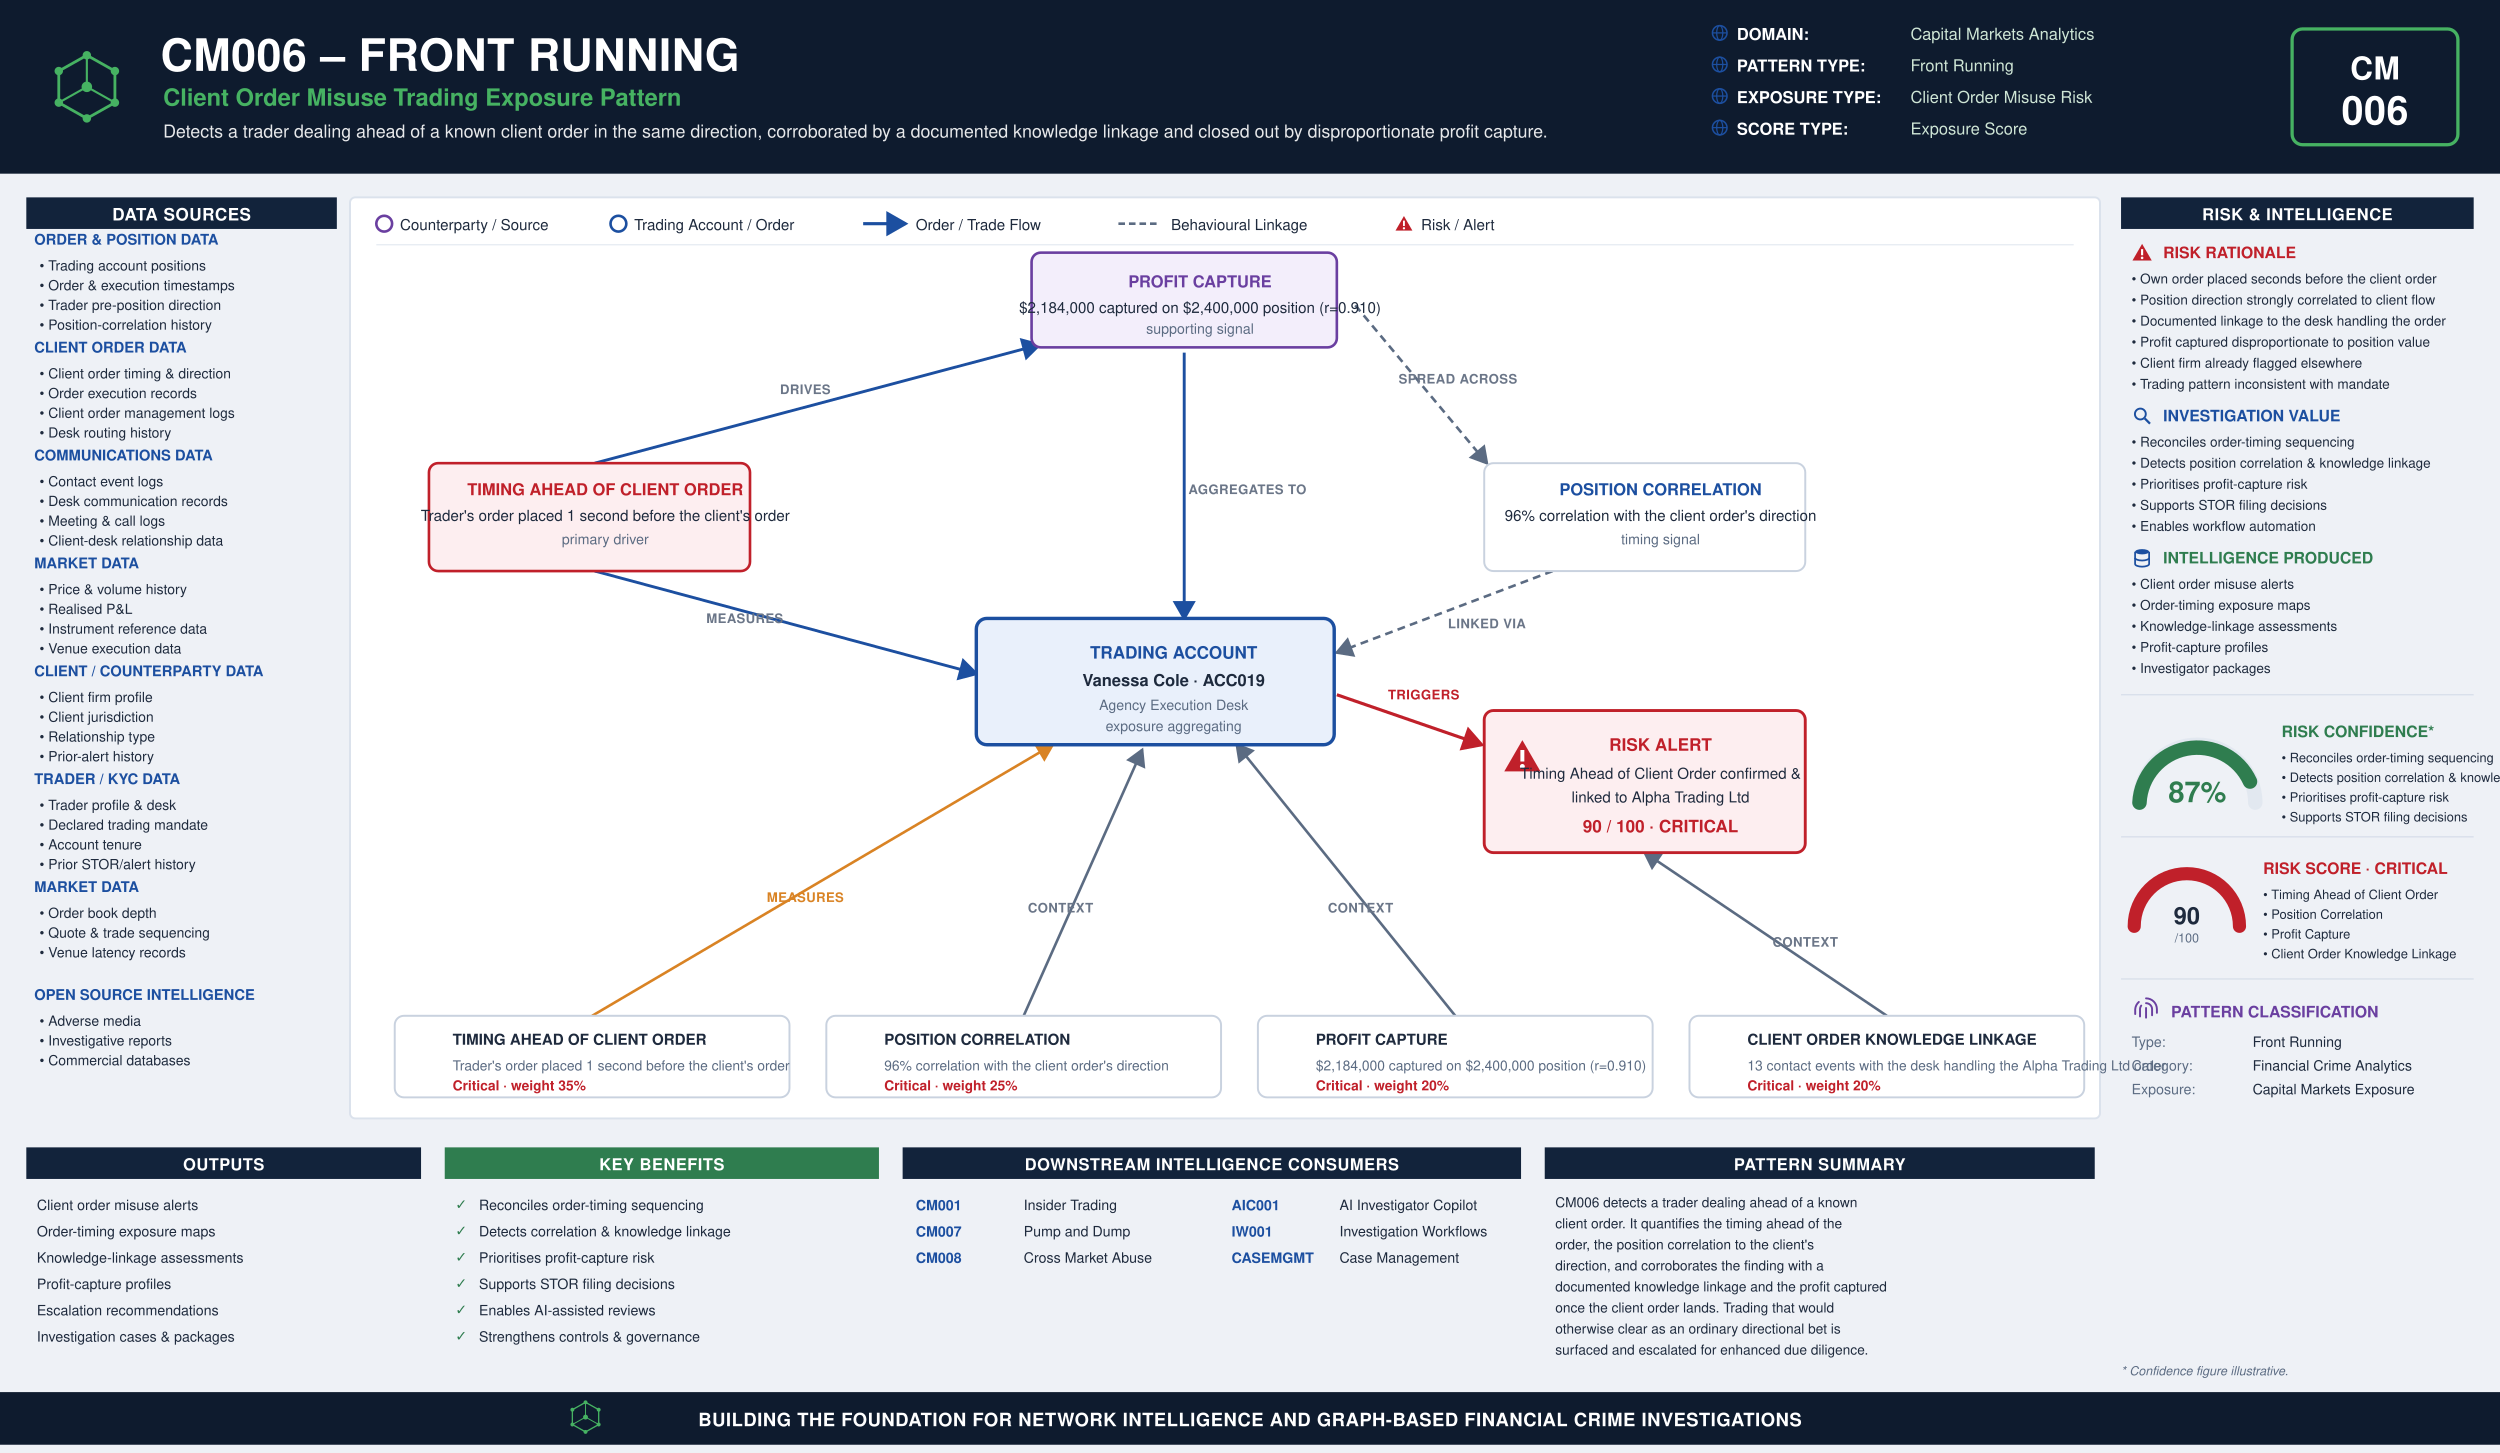
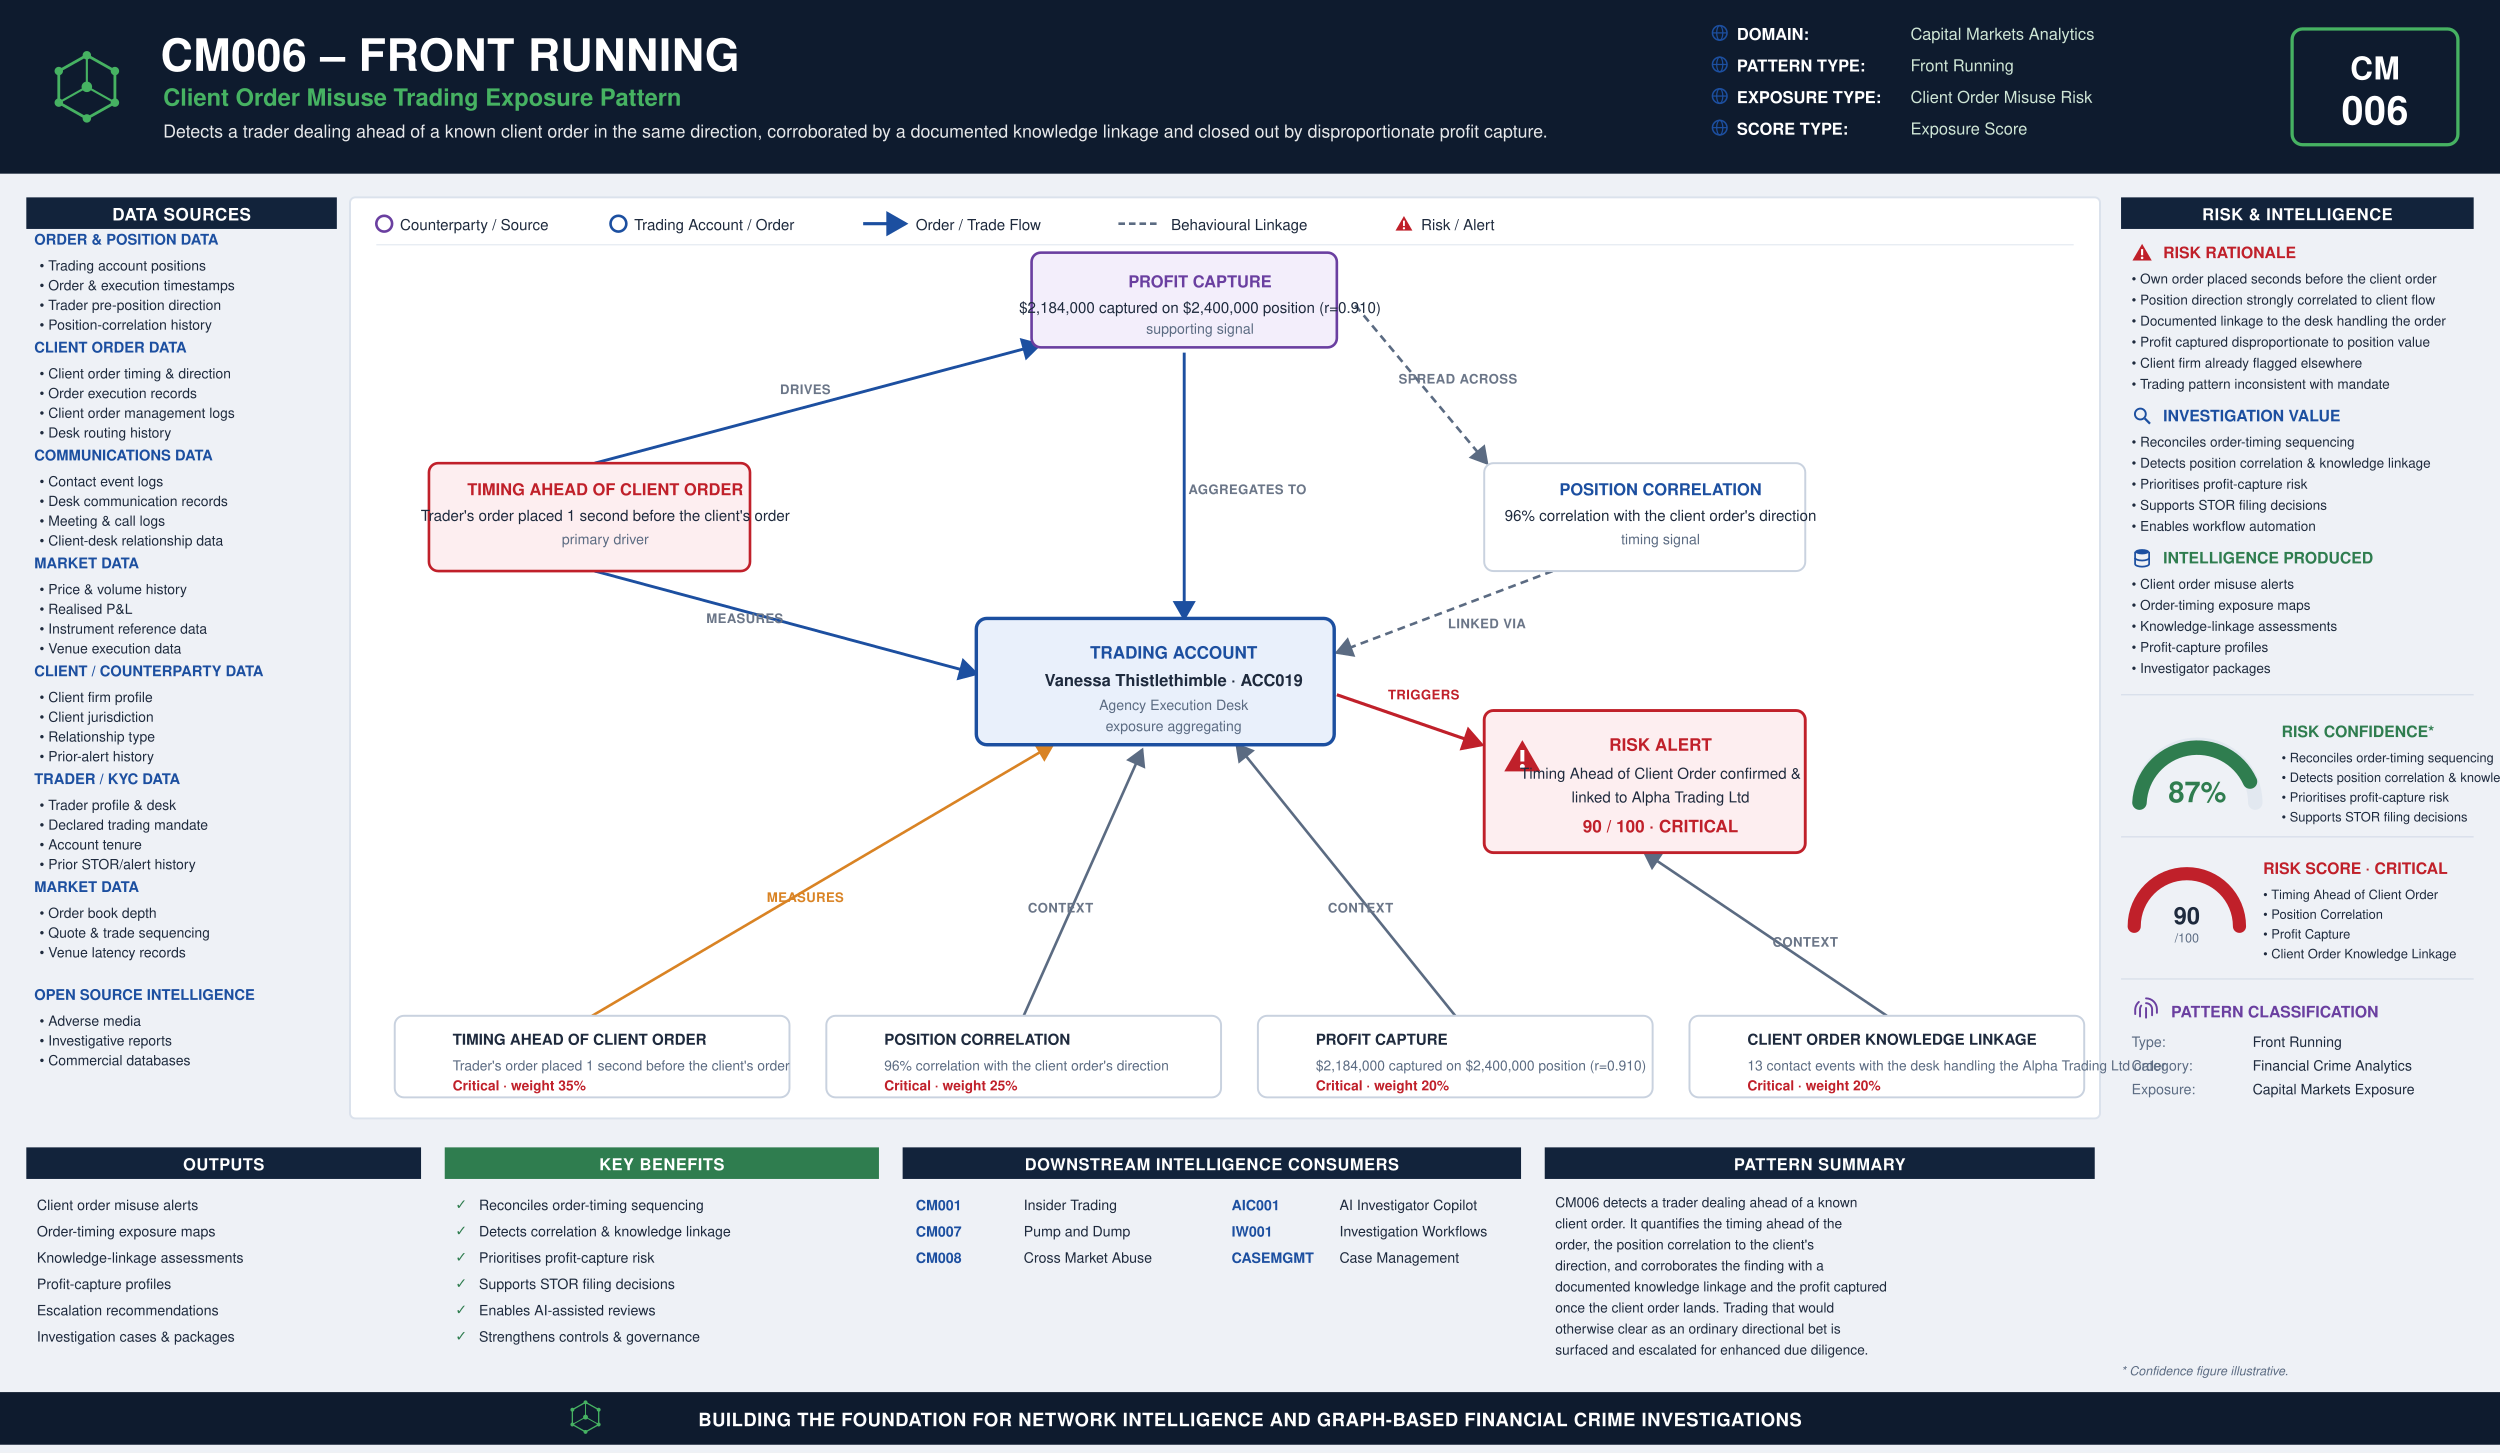
<svg xmlns="http://www.w3.org/2000/svg" viewBox="0 0 1900 1104" font-family="Helvetica, Arial, sans-serif" text-rendering="geometricPrecision">
  <defs>
    <style>
      .nvy{fill:#12233b}.grn{fill:#2f7d4f}.red{fill:#c0202a}.gold{fill:#f4a920}.pur{fill:#6a3fa0}
      .wht{fill:#ffffff}.ink{fill:#1e2a3d}.blu{fill:#1c4fa0}.sub{fill:#5b6b82}
      .hd{fill:#ffffff;font-weight:bold;letter-spacing:.4px}
      .sh{font-weight:bold;fill:#1c4fa0}.b{font-weight:bold}
      .card{fill:#ffffff;stroke:#c9d2df;stroke-width:1.5}
      .elab{fill:#6b7688;font-weight:bold;letter-spacing:.3px}
      text{dominant-baseline:middle}
    </style>
    <marker id="ar" markerWidth="9" markerHeight="9" refX="6" refY="4" orient="auto">
      <path d="M0 0l7 4L0 8z" fill="#1c4fa0" />
    </marker>
    <marker id="arR" markerWidth="9" markerHeight="9" refX="6" refY="4" orient="auto">
      <path d="M0 0l7 4L0 8z" fill="#c0202a" />
    </marker>
    <marker id="arO" markerWidth="9" markerHeight="9" refX="6" refY="4" orient="auto">
      <path d="M0 0l7 4L0 8z" fill="#d98324" />
    </marker>
    <marker id="arG" markerWidth="9" markerHeight="9" refX="6" refY="4" orient="auto">
      <path d="M0 0l7 4L0 8z" fill="#5b6b82" />
    </marker>
    <symbol id="i-globe" viewBox="0 0 24 24">
      <circle cx="12" cy="12" r="9.5" fill="none" stroke="#1c4fa0" stroke-width="2" />
      <ellipse cx="12" cy="12" rx="4" ry="9.5" fill="none" stroke="#1c4fa0" stroke-width="1.6" />
      <line x1="2.5" y1="12" x2="21.5" y2="12" stroke="#1c4fa0" stroke-width="1.6" />
    </symbol>
    <symbol id="i-doc" viewBox="0 0 24 24">
      <rect x="5" y="3" width="14" height="18" rx="1.5" fill="#1c4fa0" />
      <rect x="8" y="7" width="8" height="1.6" fill="#fff" />
      <rect x="8" y="11" width="8" height="1.6" fill="#fff" />
      <rect x="8" y="15" width="5" height="1.6" fill="#fff" />
    </symbol>
    <symbol id="i-link" viewBox="0 0 24 24">
      <circle cx="5" cy="12" r="2.6" fill="#1c4fa0" />
      <circle cx="19" cy="6" r="2.6" fill="#1c4fa0" />
      <circle cx="19" cy="18" r="2.6" fill="#1c4fa0" />
      <line x1="7" y1="11" x2="17" y2="7" stroke="#1c4fa0" stroke-width="1.8" />
      <line x1="7" y1="13" x2="17" y2="17" stroke="#1c4fa0" stroke-width="1.8" />
    </symbol>
    <symbol id="i-search" viewBox="0 0 24 24">
      <circle cx="10" cy="10" r="6.2" fill="none" stroke="#1c4fa0" stroke-width="2.2" />
      <line x1="15" y1="15" x2="21" y2="21" stroke="#1c4fa0" stroke-width="2.6" />
    </symbol>
    <symbol id="i-shield" viewBox="0 0 24 24">
      <path d="M12 2 21 5v7c0 5.5-3.8 9-9 10-5.2-1-9-4.5-9-10V5z" fill="#1c4fa0" />
      <path d="M8 12l3 3 5-6" fill="none" stroke="#fff" stroke-width="2.2" stroke-linecap="round" stroke-linejoin="round" />
    </symbol>
    <symbol id="i-alert" viewBox="0 0 24 24">
      <path d="M12 2 23 21H1z" fill="#c0202a" />
      <rect x="10.8" y="8" width="2.4" height="7" fill="#fff" />
      <circle cx="12" cy="18" r="1.5" fill="#fff" />
    </symbol>
    <symbol id="i-db" viewBox="0 0 24 24">
      <ellipse cx="12" cy="5" rx="8" ry="3" fill="#1c4fa0" />
      <path d="M4 5v14c0 1.6 3.6 3 8 3s8-1.4 8-3V5" fill="none" stroke="#1c4fa0" stroke-width="2" />
      <path d="M4 12c0 1.6 3.6 3 8 3s8-1.4 8-3" fill="none" stroke="#1c4fa0" stroke-width="2" />
    </symbol>
    <symbol id="i-fp" viewBox="0 0 24 24">
      <g fill="none" stroke="#6a3fa0" stroke-width="1.6" stroke-linecap="round">
        <path d="M12 3a9 9 0 0 1 9 9v3" />
        <path d="M6 6a9 9 0 0 0-3 6v4" />
        <path d="M12 7a5 5 0 0 1 5 5v5" />
        <path d="M8 9a5 5 0 0 0-1 3v6" />
        <path d="M12 11v8" />
      </g>
    </symbol>
    <symbol id="i-chart" viewBox="0 0 24 24">
      <g fill="currentColor">
        <rect x="3" y="12" width="4" height="9" />
        <rect x="10" y="6" width="4" height="15" />
        <rect x="17" y="2" width="4" height="19" />
      </g>
    </symbol>
    <symbol id="i-bank" viewBox="0 0 24 24">
      <path d="M12 2 22 8H2z" fill="currentColor" />
      <rect x="4" y="9" width="2.4" height="10" fill="currentColor" />
      <rect x="10.8" y="9" width="2.4" height="10" fill="currentColor" />
      <rect x="17.6" y="9" width="2.4" height="10" fill="currentColor" />
      <rect x="2" y="20" width="20" height="2" fill="currentColor" />
    </symbol>
    <symbol id="i-clock" viewBox="0 0 24 24">
      <circle cx="12" cy="12" r="9.5" fill="none" stroke="currentColor" stroke-width="2" />
      <path d="M12 6v6l4 3" fill="none" stroke="currentColor" stroke-width="2" stroke-linecap="round" />
    </symbol>
    <symbol id="i-hex" viewBox="0 0 48 48">
      <g fill="none" stroke="#46b262" stroke-width="1.6">
        <path d="M24 6 40 15v18L24 42 8 33V15z" />
      </g>
      <g fill="#46b262">
        <circle cx="24" cy="6" r="2.4" />
        <circle cx="40" cy="15" r="2.4" />
        <circle cx="40" cy="33" r="2.4" />
        <circle cx="24" cy="42" r="2.4" />
        <circle cx="8" cy="33" r="2.4" />
        <circle cx="8" cy="15" r="2.4" />
        <circle cx="24" cy="24" r="3" />
      </g>
      <g stroke="#46b262" stroke-width="1.2">
        <line x1="24" y1="24" x2="24" y2="6" />
        <line x1="24" y1="24" x2="40" y2="33" />
        <line x1="24" y1="24" x2="8" y2="33" />
      </g>
    </symbol>
  </defs>
  <rect width="1900" height="1104" fill="#eef1f6" />
  <rect x="0" y="0" width="1900" height="132" fill="#0e1b2e" />
  <use href="#i-hex" x="34" y="34" width="64" height="64" />
  <text x="122" y="42" class="hd" font-size="34">CM006 – FRONT RUNNING</text>
  <text x="124" y="74" font-size="18" font-weight="bold" fill="#46b262">Client Order Misuse Trading Exposure Pattern</text>
  <text x="124" y="100" class="wht" font-size="13.5" opacity=".9">Detects a trader dealing ahead of a known client order in the same direction, corroborated by a documented knowledge linkage and closed out by disproportionate profit capture.</text>
  <g font-size="12.5">
    <use href="#i-globe" x="1300" y="18" width="14" height="14" />
    <text x="1320" y="26" class="wht b">DOMAIN:</text>
    <text x="1452" y="26" fill="#cfe6d6">Capital Markets Analytics</text>
    <use href="#i-globe" x="1300" y="42" width="14" height="14" />
    <text x="1320" y="50" class="wht b">PATTERN TYPE:</text>
    <text x="1452" y="50" fill="#cfe6d6">Front Running</text>
    <use href="#i-globe" x="1300" y="66" width="14" height="14" />
    <text x="1320" y="74" class="wht b">EXPOSURE TYPE:</text>
    <text x="1452" y="74" fill="#cfe6d6">Client Order Misuse Risk</text>
    <use href="#i-globe" x="1300" y="90" width="14" height="14" />
    <text x="1320" y="98" class="wht b">SCORE TYPE:</text>
    <text x="1452" y="98" fill="#cfe6d6">Exposure Score</text>
  </g>
  <rect x="1742" y="22" width="126" height="88" rx="8" fill="#0e1b2e" stroke="#46b262" stroke-width="2.5" />
  <text x="1805" y="52" class="hd" font-size="24" text-anchor="middle" fill="#46b262">CM</text>
  <text x="1805" y="84" class="hd" font-size="30" text-anchor="middle" fill="#46b262">006</text>
  <rect x="20" y="150" width="236" height="24" class="nvy" />
  <text x="138" y="163" class="hd" font-size="13" text-anchor="middle">DATA SOURCES</text>
  <g font-size="10.6">
    <g transform="translate(0,182)">
      <text x="26" y="0" class="sh" font-size="11.2">ORDER &amp; POSITION DATA</text>
      <text x="30" y="20" class="ink">• Trading account positions</text>
      <text x="30" y="35" class="ink">• Order &amp; execution timestamps</text>
      <text x="30" y="50" class="ink">• Trader pre-position direction</text>
      <text x="30" y="65" class="ink">• Position-correlation history</text>
    </g>
    <g transform="translate(0,264)">
      <text x="26" y="0" class="sh" font-size="11.2">CLIENT ORDER DATA</text>
      <text x="30" y="20" class="ink">• Client order timing &amp; direction</text>
      <text x="30" y="35" class="ink">• Order execution records</text>
      <text x="30" y="50" class="ink">• Client order management logs</text>
      <text x="30" y="65" class="ink">• Desk routing history</text>
    </g>
    <g transform="translate(0,346)">
      <text x="26" y="0" class="sh" font-size="11.2">COMMUNICATIONS DATA</text>
      <text x="30" y="20" class="ink">• Contact event logs</text>
      <text x="30" y="35" class="ink">• Desk communication records</text>
      <text x="30" y="50" class="ink">• Meeting &amp; call logs</text>
      <text x="30" y="65" class="ink">• Client-desk relationship data</text>
    </g>
    <g transform="translate(0,428)">
      <text x="26" y="0" class="sh" font-size="11.2">MARKET DATA</text>
      <text x="30" y="20" class="ink">• Price &amp; volume history</text>
      <text x="30" y="35" class="ink">• Realised P&amp;L</text>
      <text x="30" y="50" class="ink">• Instrument reference data</text>
      <text x="30" y="65" class="ink">• Venue execution data</text>
    </g>
    <g transform="translate(0,510)">
      <text x="26" y="0" class="sh" font-size="11.2">CLIENT / COUNTERPARTY DATA</text>
      <text x="30" y="20" class="ink">• Client firm profile</text>
      <text x="30" y="35" class="ink">• Client jurisdiction</text>
      <text x="30" y="50" class="ink">• Relationship type</text>
      <text x="30" y="65" class="ink">• Prior-alert history</text>
    </g>
    <g transform="translate(0,592)">
      <text x="26" y="0" class="sh" font-size="11.2">TRADER / KYC DATA</text>
      <text x="30" y="20" class="ink">• Trader profile &amp; desk</text>
      <text x="30" y="35" class="ink">• Declared trading mandate</text>
      <text x="30" y="50" class="ink">• Account tenure</text>
      <text x="30" y="65" class="ink">• Prior STOR/alert history</text>
    </g>
    <g transform="translate(0,674)">
      <text x="26" y="0" class="sh" font-size="11.2">MARKET DATA</text>
      <text x="30" y="20" class="ink">• Order book depth</text>
      <text x="30" y="35" class="ink">• Quote &amp; trade sequencing</text>
      <text x="30" y="50" class="ink">• Venue latency records</text>
    </g>
    <g transform="translate(0,756)">
      <text x="26" y="0" class="sh" font-size="11.2">OPEN SOURCE INTELLIGENCE</text>
      <text x="30" y="20" class="ink">• Adverse media</text>
      <text x="30" y="35" class="ink">• Investigative reports</text>
      <text x="30" y="50" class="ink">• Commercial databases</text>
    </g>
  </g>
  <rect x="266" y="150" width="1330" height="700" rx="4" fill="#ffffff" stroke="#dbe2ec" stroke-width="1.5" />
  <g font-size="11.5" class="ink">
    <circle cx="292" cy="170" r="6" fill="none" stroke="#6a3fa0" stroke-width="2" />
    <text x="304" y="171">Counterparty / Source</text>
    <circle cx="470" cy="170" r="6" fill="none" stroke="#1c4fa0" stroke-width="2" />
    <text x="482" y="171">Trading Account / Order</text>
    <line x1="656" y1="170" x2="688" y2="170" stroke="#1c4fa0" stroke-width="2.4" marker-end="url(#ar)" />
    <text x="696" y="171">Order / Trade Flow</text>
    <line x1="850" y1="170" x2="882" y2="170" stroke="#5b6b82" stroke-width="2" stroke-dasharray="5 3" />
    <text x="890" y="171">Behavioural Linkage</text>
    <use href="#i-alert" x="1060" y="163" width="14" height="14" />
    <text x="1080" y="171">Risk / Alert</text>
  </g>
  <line x1="286" y1="186" x2="1576" y2="186" stroke="#e6ebf2" />
  <g fill="none">
    <path d="M452 352 L790 262" stroke="#1c4fa0" stroke-width="2.2" marker-end="url(#ar)" />
    <path d="M1030 232 L1130 352" stroke="#5b6b82" stroke-width="2" stroke-dasharray="6 4" marker-end="url(#arG)" />
    <path d="M900 268 L900 470" stroke="#1c4fa0" stroke-width="2.2" marker-end="url(#ar)" />
    <path d="M1180 434 L1016 496" stroke="#5b6b82" stroke-width="2" stroke-dasharray="6 4" marker-end="url(#arG)" />
    <path d="M452 434 L742 512" stroke="#1c4fa0" stroke-width="2.2" marker-end="url(#ar)" />
    <path d="M1016 528 L1126 566" stroke="#c0202a" stroke-width="2.4" marker-end="url(#arR)" />
    <path d="M450 772 L800 566" stroke="#d98324" stroke-width="2" marker-end="url(#arO)" />
    <path d="M778 772 L868 570" stroke="#5b6b82" stroke-width="2" marker-end="url(#arG)" />
    <path d="M1106 772 L940 566" stroke="#5b6b82" stroke-width="2" marker-end="url(#arG)" />
    <path d="M1434 772 L1250 648" stroke="#5b6b82" stroke-width="2" marker-end="url(#arG)" />
  </g>
  <g font-size="10" class="elab" text-anchor="middle">
    <text x="612" y="296">DRIVES</text>
    <text x="1108" y="288" fill="#6b7688">SPREAD ACROSS</text>
    <text x="948" y="372">AGGREGATES TO</text>
    <text x="1130" y="474" fill="#6b7688">LINKED VIA</text>
    <text x="566" y="470">MEASURES</text>
    <text x="1082" y="528" fill="#c0202a">TRIGGERS</text>
    <text x="612" y="682" fill="#d98324">MEASURES</text>
    <text x="806" y="690">CONTEXT</text>
    <text x="1034" y="690">CONTEXT</text>
    <text x="1372" y="716">CONTEXT</text>
  </g>
  <g>
    <rect x="326" y="352" width="244" height="82" rx="7" fill="#fdeef0" stroke="#c0202a" stroke-width="2" />
    <text x="460" y="372" class="red b" font-size="12.5" text-anchor="middle">TIMING AHEAD OF CLIENT ORDER</text>
    <text x="460" y="392" class="ink" font-size="11.5" text-anchor="middle">Trader's order placed 1 second before the client's order</text>
    <text x="460" y="410" class="sub" font-size="10.8" text-anchor="middle">primary driver</text>
  </g>
  <g>
    <rect x="784" y="192" width="232" height="72" rx="7" fill="#f3eefb" stroke="#6a3fa0" stroke-width="2" />
    <text x="912" y="214" class="pur b" font-size="12.5" text-anchor="middle">PROFIT CAPTURE</text>
    <text x="912" y="234" class="ink" font-size="11.5" text-anchor="middle">$2,184,000 captured on $2,400,000 position (r=0.910)</text>
    <text x="912" y="250" class="sub" font-size="10.8" text-anchor="middle">supporting signal</text>
  </g>
  <g>
    <rect x="1128" y="352" width="244" height="82" rx="7" class="card" />
    <text x="1262" y="372" class="blu b" font-size="12.5" text-anchor="middle">POSITION CORRELATION</text>
    <text x="1262" y="392" class="ink" font-size="11.5" text-anchor="middle">96% correlation with the client order's direction</text>
    <text x="1262" y="410" class="sub" font-size="10.8" text-anchor="middle">timing signal</text>
  </g>
  <g>
    <rect x="742" y="470" width="272" height="96" rx="8" fill="#e9f0fb" stroke="#1c4fa0" stroke-width="2.6" />
    <text x="892" y="496" class="blu b" font-size="13" text-anchor="middle">TRADING ACCOUNT</text>
-     <text x="892" y="517" class="ink b" font-size="12.5" text-anchor="middle">Vanessa Cole · ACC019</text>
+     <text x="892" y="517" class="ink b" font-size="12.5" text-anchor="middle">Vanessa Thistlethimble · ACC019</text>
    <text x="892" y="536" class="sub" font-size="10.8" text-anchor="middle">Agency Execution Desk</text>
    <text x="892" y="552" class="sub" font-size="10.8" text-anchor="middle">exposure aggregating</text>
  </g>
  <g>
    <rect x="1128" y="540" width="244" height="108" rx="7" fill="#fdeef0" stroke="#c0202a" stroke-width="2.2" />
    <use href="#i-alert" x="1142" y="560" width="30" height="30" />
    <text x="1262" y="566" class="red b" font-size="13" text-anchor="middle">RISK ALERT</text>
    <text x="1262" y="588" class="ink" font-size="11.5" text-anchor="middle">Timing Ahead of Client Order confirmed &amp;</text>
    <text x="1262" y="606" class="ink" font-size="11.5" text-anchor="middle">linked to Alpha Trading Ltd</text>
    <text x="1262" y="628" class="red b" font-size="13" text-anchor="middle">90 / 100 · CRITICAL</text>
  </g>
  <g>
    <rect x="300" y="772" width="300" height="62" rx="7" class="card" />
    <text x="344" y="790" class="ink b" font-size="11.5">TIMING AHEAD OF CLIENT ORDER</text>
    <text x="344" y="810" class="sub" font-size="10.5">Trader's order placed 1 second before the client's order</text>
    <text x="344" y="825" class="red b" font-size="10.5">Critical · weight 35%</text>
    <rect x="628" y="772" width="300" height="62" rx="7" class="card" />
    <text x="672" y="790" class="ink b" font-size="11.5">POSITION CORRELATION</text>
    <text x="672" y="810" class="sub" font-size="10.5">96% correlation with the client order's direction</text>
    <text x="672" y="825" class="red b" font-size="10.5">Critical · weight 25%</text>
    <rect x="956" y="772" width="300" height="62" rx="7" class="card" />
    <text x="1000" y="790" class="ink b" font-size="11.5">PROFIT CAPTURE</text>
    <text x="1000" y="810" class="sub" font-size="10.5">$2,184,000 captured on $2,400,000 position (r=0.910)</text>
    <text x="1000" y="825" class="red b" font-size="10.5">Critical · weight 20%</text>
    <rect x="1284" y="772" width="300" height="62" rx="7" class="card" />
    <text x="1328" y="790" class="ink b" font-size="11.5">CLIENT ORDER KNOWLEDGE LINKAGE</text>
    <text x="1328" y="810" class="sub" font-size="10.5">13 contact events with the desk handling the Alpha Trading Ltd order</text>
    <text x="1328" y="825" class="red b" font-size="10.5">Critical · weight 20%</text>
  </g>
  <rect x="1612" y="150" width="268" height="24" class="nvy" />
  <text x="1746" y="163" class="hd" font-size="12.5" text-anchor="middle">RISK &amp; INTELLIGENCE</text>
  <g font-size="10.3">
    <use href="#i-alert" x="1620" y="184" width="16" height="16" />
    <text x="1644" y="192" class="red b" font-size="12">RISK RATIONALE</text>
    <g class="ink">
      <text x="1620" y="212">• Own order placed seconds before the client order</text>
      <text x="1620" y="228">• Position direction strongly correlated to client flow</text>
      <text x="1620" y="244">• Documented linkage to the desk handling the order</text>
      <text x="1620" y="260">• Profit captured disproportionate to position value</text>
      <text x="1620" y="276">• Client firm already flagged elsewhere</text>
      <text x="1620" y="292">• Trading pattern inconsistent with mandate</text>
    </g>
    <use href="#i-search" x="1620" y="308" width="16" height="16" />
    <text x="1644" y="316" class="blu b" font-size="12">INVESTIGATION VALUE</text>
    <g class="ink">
      <text x="1620" y="336">• Reconciles order-timing sequencing</text>
      <text x="1620" y="352">• Detects position correlation &amp; knowledge linkage</text>
      <text x="1620" y="368">• Prioritises profit-capture risk</text>
      <text x="1620" y="384">• Supports STOR filing decisions</text>
      <text x="1620" y="400">• Enables workflow automation</text>
    </g>
    <use href="#i-db" x="1620" y="416" width="16" height="16" />
    <text x="1644" y="424" class="grn b" font-size="12">INTELLIGENCE PRODUCED</text>
    <g class="ink">
      <text x="1620" y="444">• Client order misuse alerts</text>
      <text x="1620" y="460">• Order-timing exposure maps</text>
      <text x="1620" y="476">• Knowledge-linkage assessments</text>
      <text x="1620" y="492">• Profit-capture profiles</text>
      <text x="1620" y="508">• Investigator packages</text>
    </g>
  </g>
  <line x1="1612" y1="528" x2="1880" y2="528" stroke="#d7deea" />
  <path d="M1626 610 A44 44 0 0 1 1714 610" fill="none" stroke="#e2e8f0" stroke-width="11" stroke-linecap="round" />
  <path d="M1626 610 A44 44 0 0 1 1710 594" fill="none" stroke="#2f7d4f" stroke-width="11" stroke-linecap="round" />
  <text x="1670" y="602" class="grn b" font-size="22" text-anchor="middle">87%</text>
  <text x="1734" y="556" class="grn b" font-size="12">RISK CONFIDENCE*</text>
  <g font-size="9.8" class="ink">
    <text x="1734" y="576">• Reconciles order-timing sequencing</text>
    <text x="1734" y="591">• Detects position correlation &amp; knowledge linkage</text>
    <text x="1734" y="606">• Prioritises profit-capture risk</text>
    <text x="1734" y="621">• Supports STOR filing decisions</text>
  </g>
  <line x1="1612" y1="636" x2="1880" y2="636" stroke="#d7deea" />
  <path d="M1622 704 A40 40 0 0 1 1702 704" fill="none" stroke="#c0202a" stroke-width="10" stroke-linecap="round" />
  <text x="1662" y="696" class="ink b" font-size="18" text-anchor="middle">90</text>
  <text x="1662" y="713" class="sub" font-size="9.5" text-anchor="middle">/100</text>
  <text x="1720" y="660" class="red b" font-size="12">RISK SCORE · CRITICAL</text>
  <g font-size="9.8" class="ink">
    <text x="1720" y="680">• Timing Ahead of Client Order</text>
    <text x="1720" y="695">• Position Correlation</text>
    <text x="1720" y="710">• Profit Capture</text>
    <text x="1720" y="725">• Client Order Knowledge Linkage</text>
  </g>
  <line x1="1612" y1="744" x2="1880" y2="744" stroke="#d7deea" />
  <use href="#i-fp" x="1620" y="756" width="22" height="22" />
  <text x="1650" y="769" class="pur b" font-size="12">PATTERN CLASSIFICATION</text>
  <g font-size="10.8">
    <text x="1620" y="792" class="sub">Type:</text>
    <text x="1712" y="792" class="ink">Front Running</text>
    <text x="1620" y="810" class="sub">Category:</text>
    <text x="1712" y="810" class="ink">Financial Crime Analytics</text>
    <text x="1620" y="828" class="sub">Exposure:</text>
    <text x="1712" y="828" class="ink">Capital Markets Exposure</text>
  </g>
  <g transform="translate(20,872)">
    <rect x="0" y="0" width="300" height="24" class="nvy" />
    <text x="150" y="13" class="hd" font-size="12.5" text-anchor="middle">OUTPUTS</text>
    <g font-size="10.8" class="ink">
      <text x="8" y="44">Client order misuse alerts</text>
      <text x="8" y="64">Order-timing exposure maps</text>
      <text x="8" y="84">Knowledge-linkage assessments</text>
      <text x="8" y="104">Profit-capture profiles</text>
      <text x="8" y="124">Escalation recommendations</text>
      <text x="8" y="144">Investigation cases &amp; packages</text>
    </g>
  </g>
  <g transform="translate(338,872)">
    <rect x="0" y="0" width="330" height="24" class="grn" />
    <text x="165" y="13" class="hd" font-size="12.5" text-anchor="middle">KEY BENEFITS</text>
    <g font-size="10.8" class="ink">
      <g fill="#2f7d4f" font-weight="bold">
        <text x="8" y="44">✓</text>
        <text x="8" y="64">✓</text>
        <text x="8" y="84">✓</text>
        <text x="8" y="104">✓</text>
        <text x="8" y="124">✓</text>
        <text x="8" y="144">✓</text>
      </g>
      <text x="26" y="44">Reconciles order-timing sequencing</text>
      <text x="26" y="64">Detects correlation &amp; knowledge linkage</text>
      <text x="26" y="84">Prioritises profit-capture risk</text>
      <text x="26" y="104">Supports STOR filing decisions</text>
      <text x="26" y="124">Enables AI-assisted reviews</text>
      <text x="26" y="144">Strengthens controls &amp; governance</text>
    </g>
  </g>
  <g transform="translate(686,872)">
    <rect x="0" y="0" width="470" height="24" class="nvy" />
    <text x="235" y="13" class="hd" font-size="12.5" text-anchor="middle">DOWNSTREAM INTELLIGENCE CONSUMERS</text>
    <g font-size="10.8">
      <text x="10" y="44" class="sh">CM001</text>
      <text x="92" y="44" class="ink">Insider Trading</text>
      <text x="10" y="64" class="sh">CM007</text>
      <text x="92" y="64" class="ink">Pump and Dump</text>
      <text x="10" y="84" class="sh">CM008</text>
      <text x="92" y="84" class="ink">Cross Market Abuse</text>
      <text x="250" y="44" class="sh">AIC001</text>
      <text x="332" y="44" class="ink">AI Investigator Copilot</text>
      <text x="250" y="64" class="sh">IW001</text>
      <text x="332" y="64" class="ink">Investigation Workflows</text>
      <text x="250" y="84" class="sh">CASEMGMT</text>
      <text x="332" y="84" class="ink">Case Management</text>
    </g>
  </g>
  <g transform="translate(1174,872)">
    <rect x="0" y="0" width="418" height="24" class="nvy" />
    <text x="209" y="13" class="hd" font-size="12.5" text-anchor="middle">PATTERN SUMMARY</text>
    <g font-size="10.4" class="ink">
      <text x="8" y="42">CM006 detects a trader dealing ahead of a known</text>
      <text x="8" y="58">client order. It quantifies the timing ahead of the</text>
      <text x="8" y="74">order, the position correlation to the client's</text>
      <text x="8" y="90">direction, and corroborates the finding with a</text>
      <text x="8" y="106">documented knowledge linkage and the profit captured</text>
      <text x="8" y="122">once the client order lands. Trading that would</text>
      <text x="8" y="138">otherwise clear as an ordinary directional bet is</text>
      <text x="8" y="154">surfaced and escalated for enhanced due diligence.</text>
    </g>
  </g>
  <text x="1612" y="1042" class="sub" font-size="9.5" font-style="italic">* Confidence figure illustrative.</text>
  <rect x="0" y="1058" width="1900" height="40" fill="#0e1b2e" />
  <use href="#i-hex" x="430" y="1062" width="30" height="30" />
  <text x="950" y="1079" class="hd" font-size="14" text-anchor="middle">BUILDING THE FOUNDATION FOR NETWORK INTELLIGENCE AND GRAPH-BASED FINANCIAL CRIME INVESTIGATIONS</text>
</svg>
